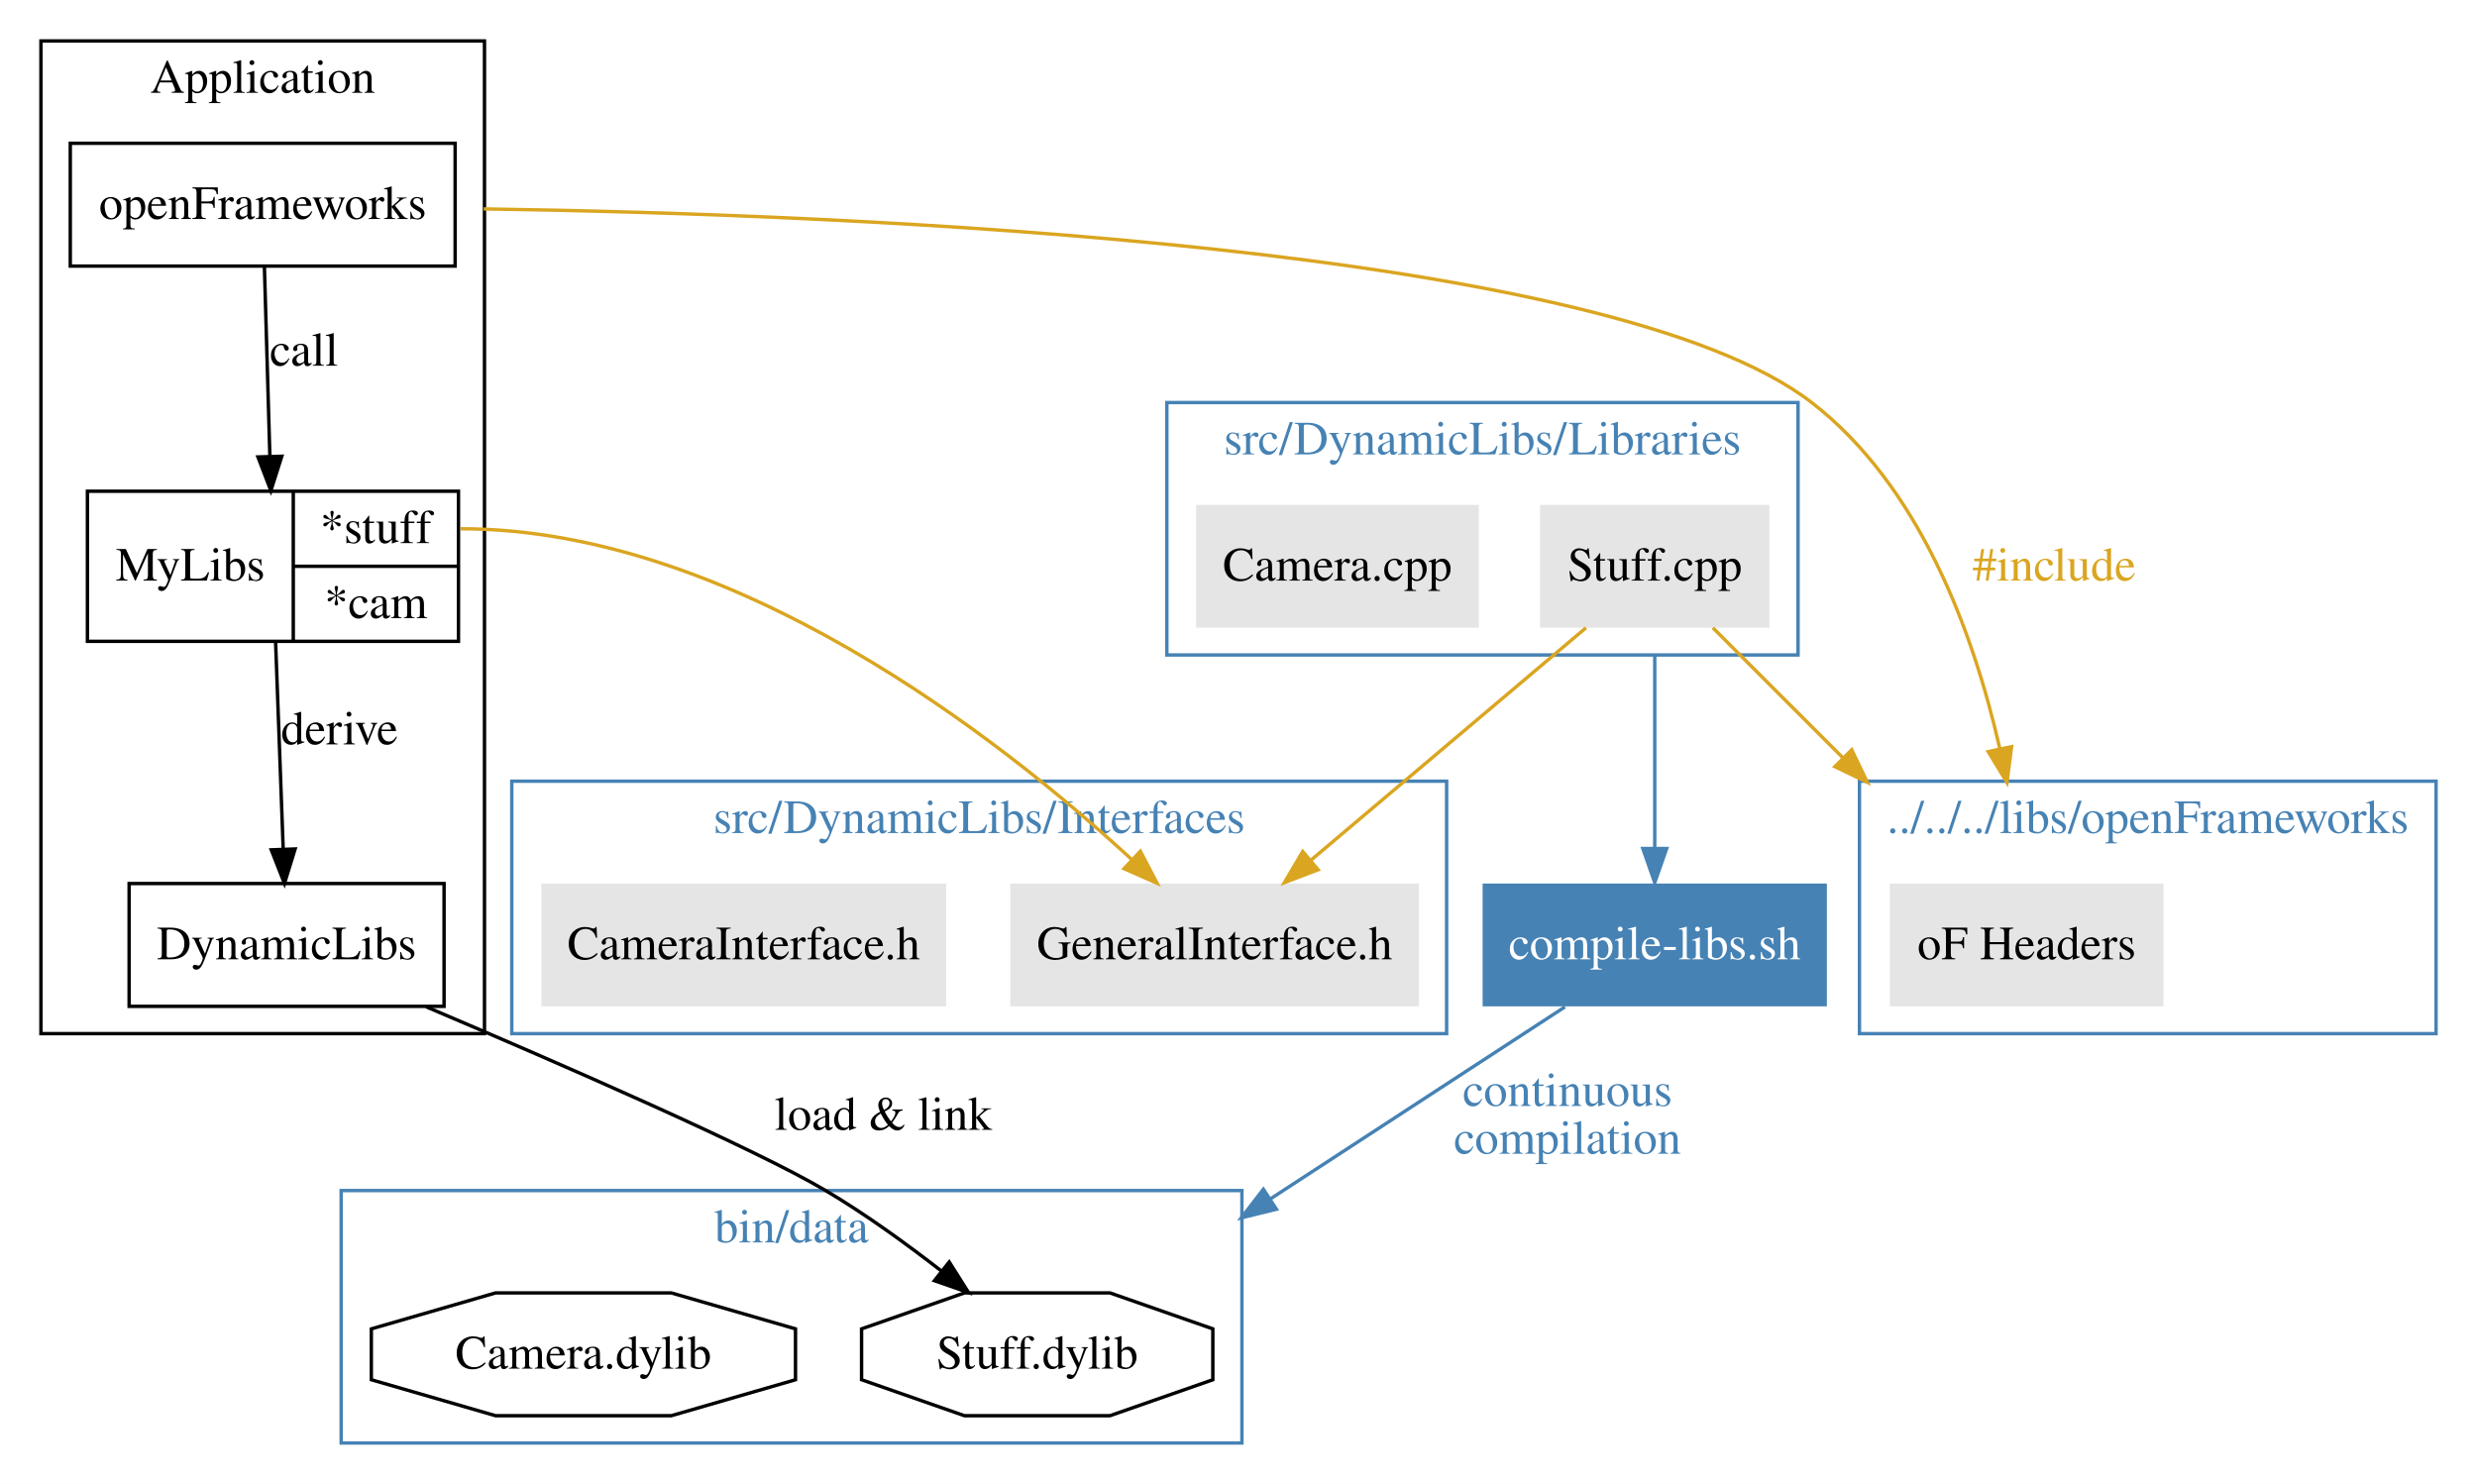
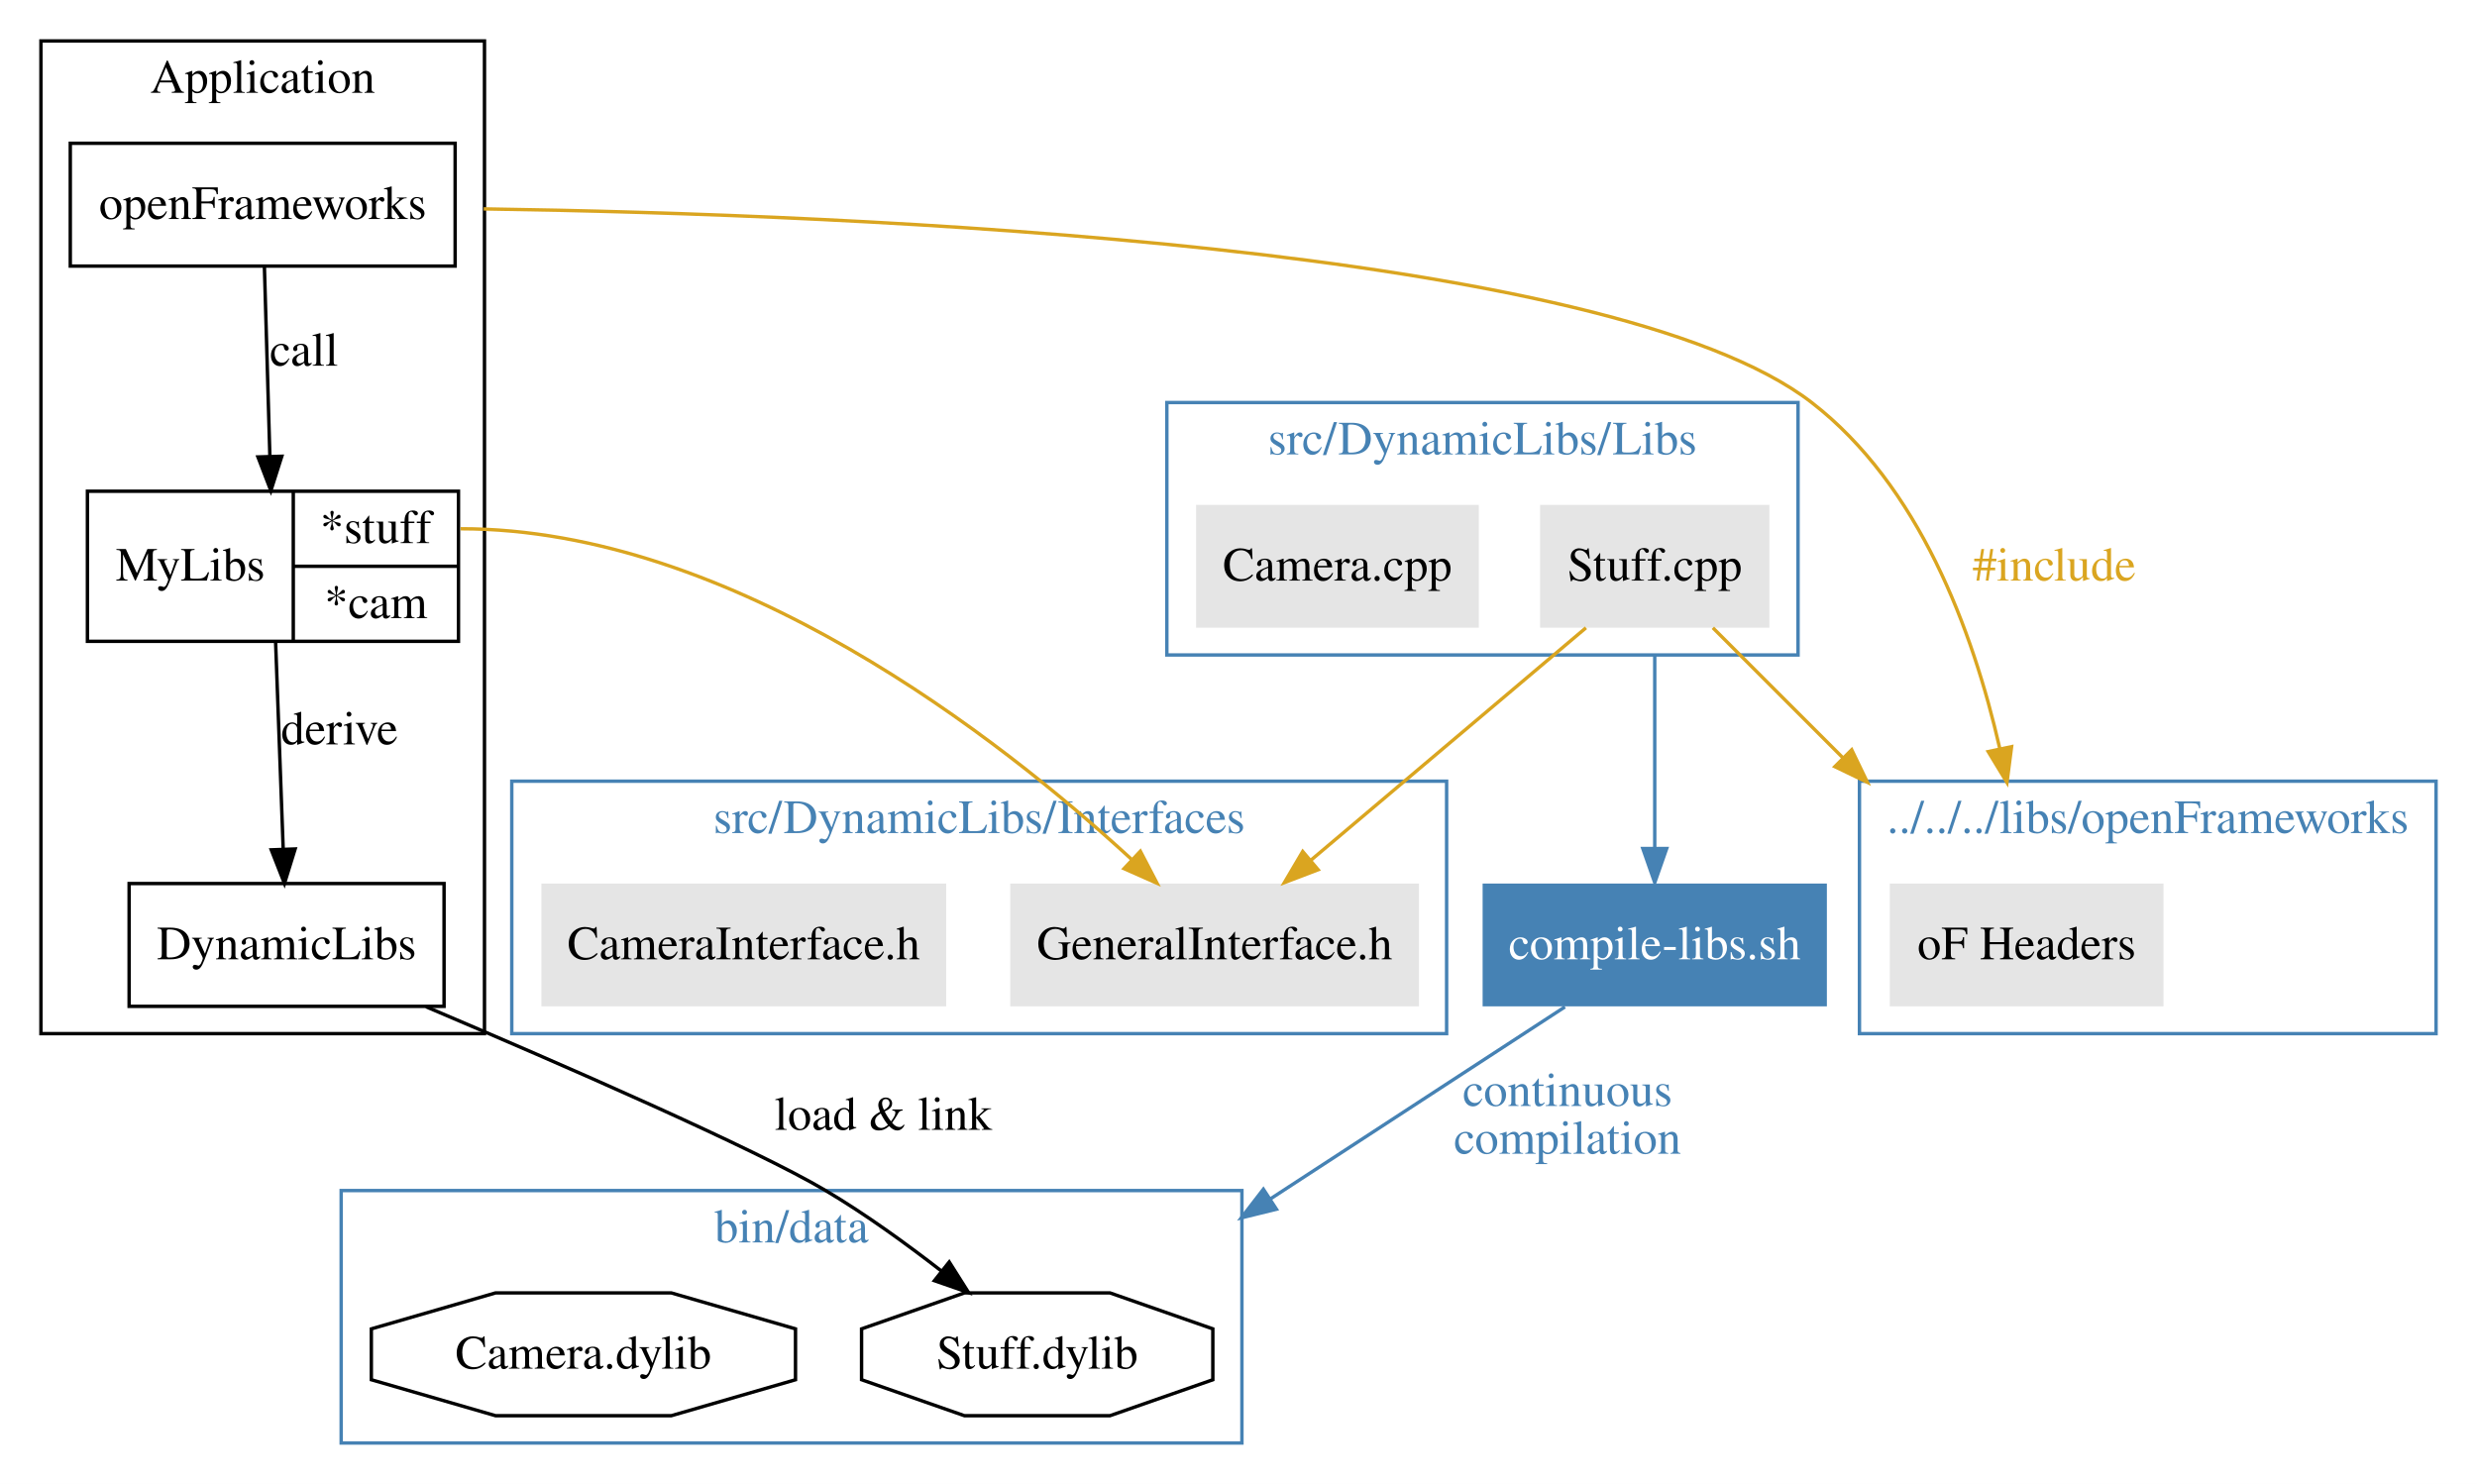
<svg xmlns="http://www.w3.org/2000/svg" width="726pt" height="435pt" viewBox="0.00 0.00 726.00 435.00">
  <g id="graph0" class="graph" transform="scale(1 1) rotate(0) translate(4 431)">
    <polygon fill="white" stroke="none" points="-4,4 -4,-431 722,-431 722,4 -4,4" />
    <g id="clust1" class="cluster">
      <polygon fill="none" stroke="black" points="8,-128 8,-419 138,-419 138,-128 8,-128" />
      <text text-anchor="middle" x="73" y="-403.8" font-family="Times,serif" font-size="14.00">Application</text>
    </g>
    <g id="clust2" class="cluster">
      <polygon fill="none" stroke="steelblue" points="541,-128 541,-202 710,-202 710,-128 541,-128" />
      <text text-anchor="middle" x="625.5" y="-186.8" font-family="Times,serif" font-size="14.00" fill="steelblue">../../../libs/openFrameworks</text>
    </g>
    <g id="clust3" class="cluster">
      <polygon fill="none" stroke="steelblue" points="146,-128 146,-202 420,-202 420,-128 146,-128" />
      <text text-anchor="middle" x="283" y="-186.8" font-family="Times,serif" font-size="14.00" fill="steelblue">src/DynamicLibs/Interfaces</text>
    </g>
    <g id="clust4" class="cluster">
      <polygon fill="none" stroke="steelblue" points="338,-239 338,-313 523,-313 523,-239 338,-239" />
-       <text text-anchor="middle" x="430.5" y="-297.8" font-family="Times,serif" font-size="14.00" fill="steelblue">src/DynamicLibs/Libraries</text>
+       <text text-anchor="middle" x="430.5" y="-297.8" font-family="Times,serif" font-size="14.00" fill="steelblue">src/DynamicLibs/Libs</text>
    </g>
    <g id="clust5" class="cluster">
      <polygon fill="none" stroke="steelblue" points="96,-8 96,-82 360,-82 360,-8 96,-8" />
      <text text-anchor="middle" x="228" y="-66.8" font-family="Times,serif" font-size="14.00" fill="steelblue">bin/data</text>
    </g>
    <g id="node1" class="node">
      <polygon fill="none" stroke="black" points="129.4,-389 16.6,-389 16.6,-353 129.4,-353 129.4,-389" />
      <text text-anchor="middle" x="73" y="-366.8" font-family="Times,serif" font-size="14.00">openFrameworks</text>
    </g>
    <g id="node2" class="node">
      <polygon fill="none" stroke="black" points="21.623,-243 21.623,-287 130.377,-287 130.377,-243 21.623,-243" />
      <text text-anchor="middle" x="51.792" y="-260.8" font-family="Times,serif" font-size="14.00">MyLibs</text>
      <polyline fill="none" stroke="black" points="81.961,-243 81.961,-287 " />
      <text text-anchor="middle" x="106.169" y="-271.8" font-family="Times,serif" font-size="14.00">*stuff</text>
      <polyline fill="none" stroke="black" points="81.961,-265 130.377,-265 " />
      <text text-anchor="middle" x="106.169" y="-249.8" font-family="Times,serif" font-size="14.00">*cam</text>
    </g>
    <g id="edge9" class="edge">
      <path fill="none" stroke="black" d="M73.495,-352.827C73.929,-337.779 74.571,-315.532 75.096,-297.324" />
      <polygon fill="black" stroke="black" points="78.6,-297.252 75.39,-287.156 71.603,-297.051 78.6,-297.252" />
      <text text-anchor="middle" x="85.103" y="-323.8" font-family="Times,serif" font-size="14.00">call</text>
    </g>
    <g id="node4" class="node">
      <polygon fill="#e5e5e5" stroke="none" points="630.111,-172 549.889,-172 549.889,-136 630.111,-136 630.111,-172" />
      <text text-anchor="middle" x="590" y="-149.8" font-family="Times,serif" font-size="14.00">oF Headers</text>
    </g>
    <g id="edge8" class="edge">
      <path fill="none" stroke="goldenrod" d="M137.776,-369.766C248.411,-368.104 467.604,-358.921 527,-313 558.397,-288.726 574.191,-246.396 582.112,-211.657" />
      <polygon fill="goldenrod" stroke="goldenrod" points="585.591,-212.123 584.235,-201.616 578.742,-210.675 585.591,-212.123" />
      <text text-anchor="middle" x="598.104" y="-260.8" font-family="Times,serif" font-size="14.00" fill="goldenrod">#include</text>
    </g>
    <g id="node3" class="node">
      <polygon fill="none" stroke="black" points="126.155,-172 33.845,-172 33.845,-136 126.155,-136 126.155,-172" />
      <text text-anchor="middle" x="80" y="-149.8" font-family="Times,serif" font-size="14.00">DynamicLibs</text>
    </g>
    <g id="edge1" class="edge">
      <path fill="none" stroke="black" d="M76.771,-242.984C77.408,-225.63 78.316,-200.883 79.007,-182.052" />
      <polygon fill="black" stroke="black" points="82.506,-182.138 79.376,-172.016 75.511,-181.881 82.506,-182.138" />
      <text text-anchor="middle" x="95.49" y="-212.8" font-family="Times,serif" font-size="14.00">derive</text>
    </g>
    <g id="node5" class="node">
      <polygon fill="#e5e5e5" stroke="none" points="411.903,-172 292.097,-172 292.097,-136 411.903,-136 411.903,-172" />
      <text text-anchor="middle" x="352" y="-149.8" font-family="Times,serif" font-size="14.00">GeneralInterface.h</text>
    </g>
    <g id="edge3" class="edge">
      <path fill="none" stroke="goldenrod" d="M131,-276C210.838,-276 289.17,-214.494 327.561,-179.185" />
      <polygon fill="goldenrod" stroke="goldenrod" points="330.236,-181.475 335.133,-172.08 325.446,-176.37 330.236,-181.475" />
    </g>
    <g id="node9" class="node">
      <polygon fill="none" stroke="black" points="351.478,-26.544 351.478,-41.456 321.323,-52 278.677,-52 248.522,-41.456 248.522,-26.544 278.677,-16 321.323,-16 351.478,-26.544" />
      <text text-anchor="middle" x="300" y="-29.8" font-family="Times,serif" font-size="14.00">Stuff.dylib</text>
    </g>
    <g id="edge2" class="edge">
      <path fill="none" stroke="black" d="M120.894,-135.871C160.41,-119.096 217.245,-94.314 238,-82 249.641,-75.093 261.669,-66.392 271.996,-58.359" />
      <polygon fill="black" stroke="black" points="274.217,-61.065 279.875,-52.108 269.866,-55.582 274.217,-61.065" />
      <text text-anchor="middle" x="254.886" y="-99.8" font-family="Times,serif" font-size="14.00">load &amp; link</text>
    </g>
    <g id="node6" class="node">
      <polygon fill="#e5e5e5" stroke="none" points="273.323,-172 154.677,-172 154.677,-136 273.323,-136 273.323,-172" />
      <text text-anchor="middle" x="214" y="-149.8" font-family="Times,serif" font-size="14.00">CameraInterface.h</text>
    </g>
    <g id="node7" class="node">
      <polygon fill="#e5e5e5" stroke="none" points="514.6,-283 447.4,-283 447.4,-247 514.6,-247 514.6,-283" />
      <text text-anchor="middle" x="481" y="-260.8" font-family="Times,serif" font-size="14.00">Stuff.cpp</text>
    </g>
    <g id="edge5" class="edge">
      <path fill="none" stroke="goldenrod" d="M498.031,-246.969C508.405,-236.595 522.289,-222.711 536.119,-208.881" />
      <polygon fill="goldenrod" stroke="goldenrod" points="538.732,-211.218 543.328,-201.672 533.782,-206.268 538.732,-211.218" />
    </g>
    <g id="edge4" class="edge">
      <path fill="none" stroke="goldenrod" d="M460.844,-246.969C439.198,-228.679 404.637,-199.476 380.277,-178.893" />
      <polygon fill="goldenrod" stroke="goldenrod" points="382.338,-176.052 372.44,-172.271 377.82,-181.399 382.338,-176.052" />
    </g>
    <g id="node11" class="node">
      <polygon fill="steelblue" stroke="none" points="531.451,-172 430.549,-172 430.549,-136 531.451,-136 531.451,-172" />
      <text text-anchor="middle" x="481" y="-149.8" font-family="Times,serif" font-size="14.00" fill="white">compile-libs.sh</text>
    </g>
    <g id="edge6" class="edge">
      <path fill="none" stroke="steelblue" d="M481,-239.158C481,-222.259 481,-199.891 481,-182.462" />
      <polygon fill="steelblue" stroke="steelblue" points="484.5,-182.271 481,-172.271 477.5,-182.271 484.5,-182.271" />
    </g>
    <g id="node8" class="node">
      <polygon fill="#e5e5e5" stroke="none" points="429.433,-283 346.567,-283 346.567,-247 429.433,-247 429.433,-283" />
      <text text-anchor="middle" x="388" y="-260.8" font-family="Times,serif" font-size="14.00">Camera.cpp</text>
    </g>
    <g id="node10" class="node">
      <polygon fill="none" stroke="black" points="229.161,-26.544 229.161,-41.456 192.748,-52 141.252,-52 104.839,-41.456 104.839,-26.544 141.252,-16 192.748,-16 229.161,-26.544" />
      <text text-anchor="middle" x="167" y="-29.8" font-family="Times,serif" font-size="14.00">Camera.dylib</text>
    </g>
    <g id="edge7" class="edge">
      <path fill="none" stroke="steelblue" d="M454.681,-135.842C432.047,-121.086 398.379,-99.136 368.227,-79.48" />
      <polygon fill="steelblue" stroke="steelblue" points="370.117,-76.534 359.828,-74.004 366.294,-82.397 370.117,-76.534" />
      <text text-anchor="middle" x="455.438" y="-106.8" font-family="Times,serif" font-size="14.00" fill="steelblue">continuous</text>
      <text text-anchor="middle" x="455.438" y="-92.8" font-family="Times,serif" font-size="14.00" fill="steelblue">compilation</text>
    </g>
  </g>
</svg>
